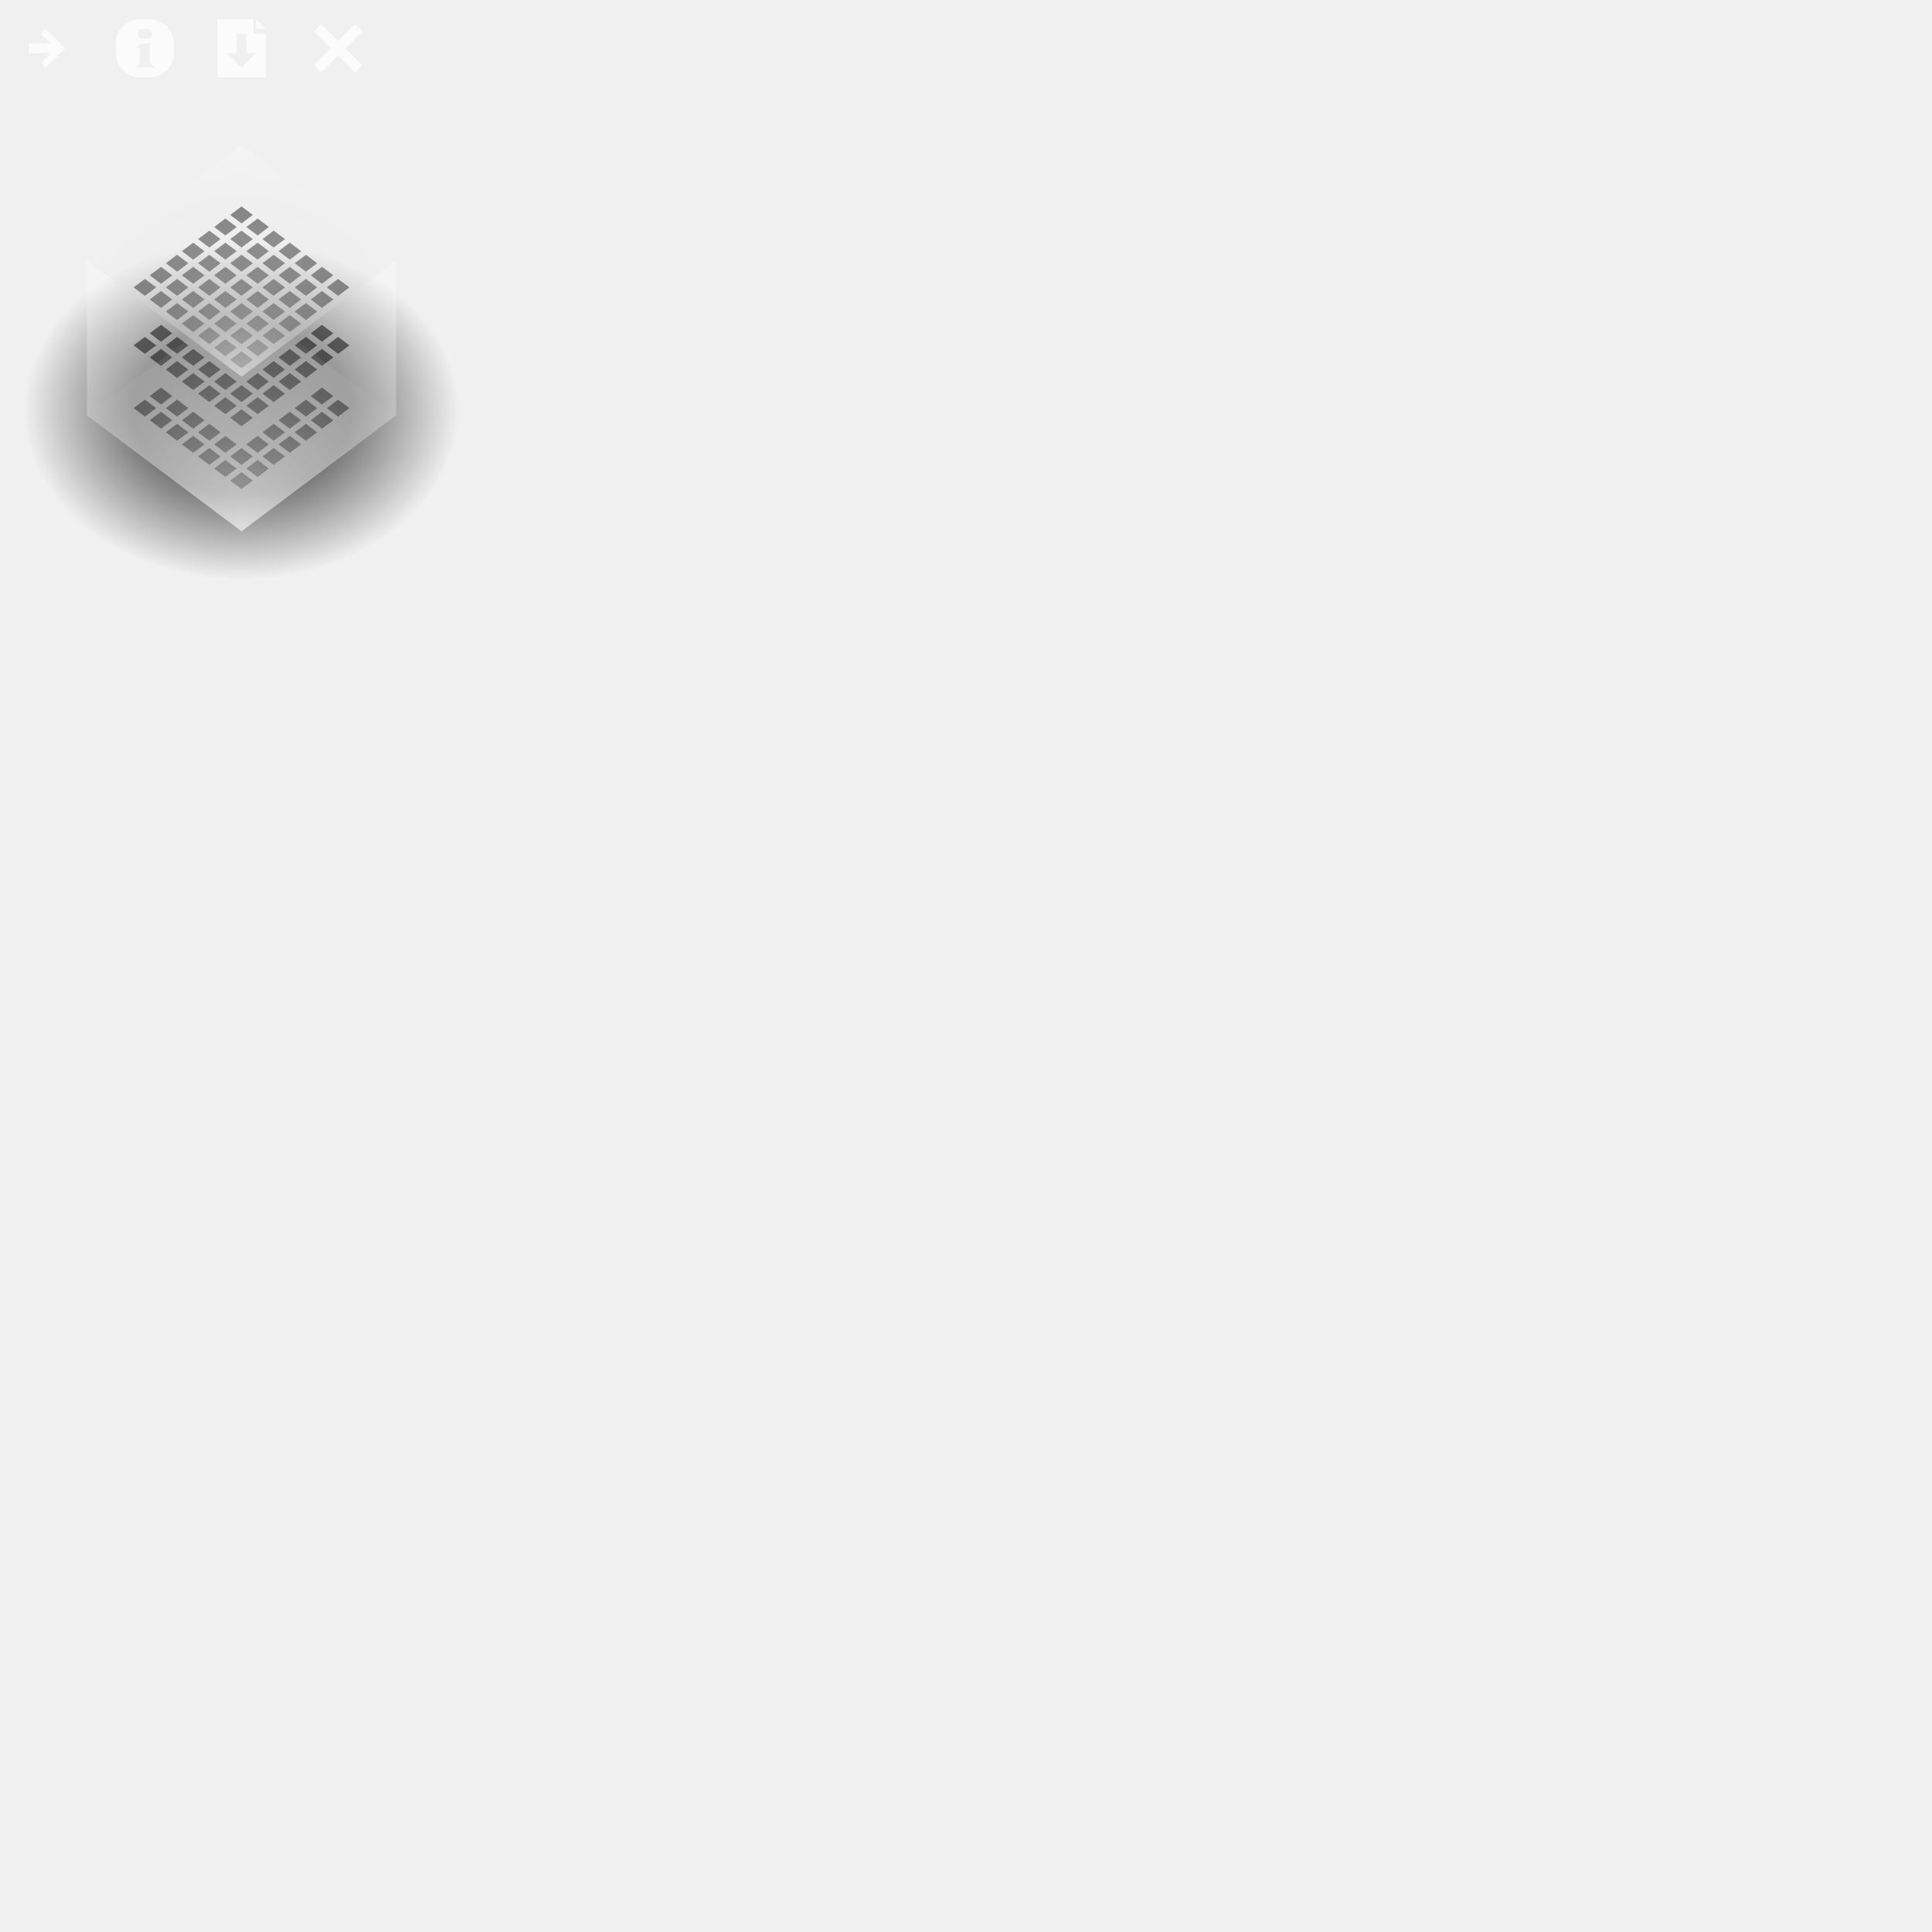
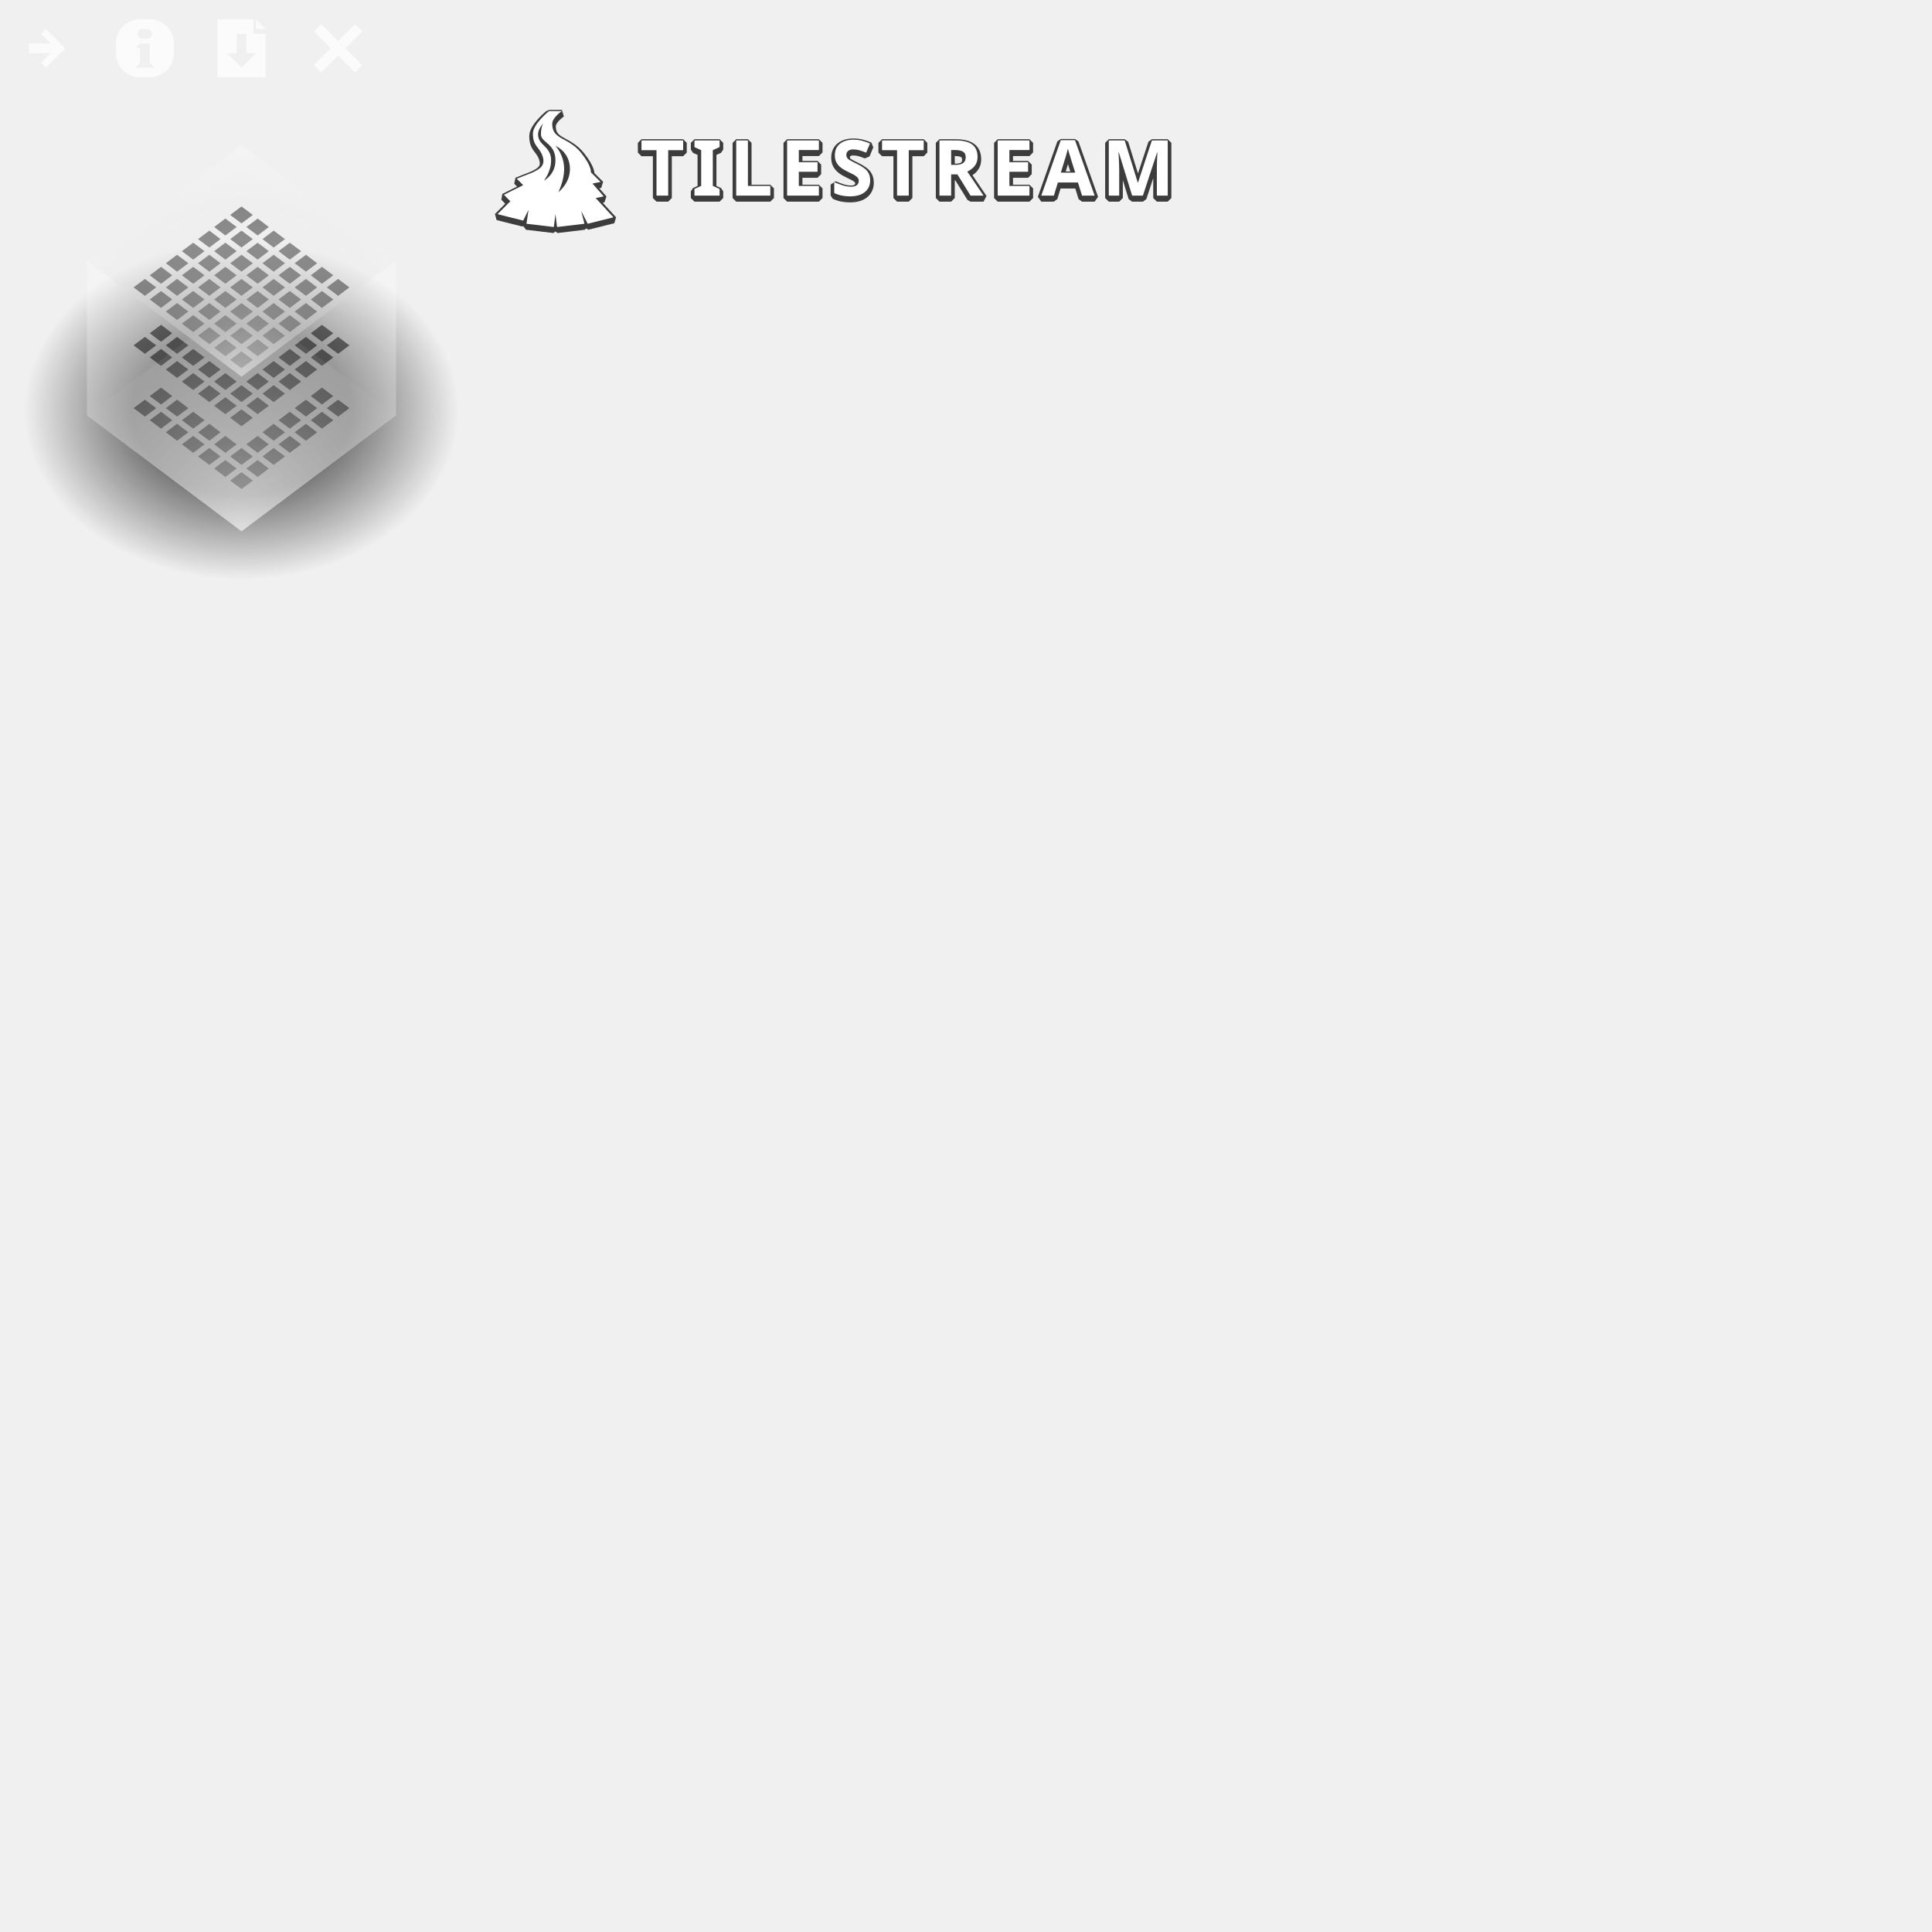
<svg xmlns="http://www.w3.org/2000/svg" xmlns:xlink="http://www.w3.org/1999/xlink" width="400" height="400" id="svg2" version="1.1">
  <defs id="defs4">
    <linearGradient id="linearGradient4146">
      <stop style="stop-color:#000000;stop-opacity:0.502" offset="0" id="stop4148" />
      <stop id="stop4154" offset="0.5" style="stop-color:#000000;stop-opacity:0.502" />
      <stop style="stop-color:#000000;stop-opacity:0;" offset="1" id="stop4150" />
    </linearGradient>
    <linearGradient id="linearGradient4132">
      <stop style="stop-color:#ffffff;stop-opacity:0.502" offset="0" id="stop4134" />
      <stop style="stop-color:#c0c0c0;stop-opacity:0;" offset="1" id="stop4136" />
    </linearGradient>
    <radialGradient xlink:href="#linearGradient4132" id="radialGradient4138" cx="50" cy="654.362" fx="50" fy="654.362" r="32" gradientTransform="matrix(-1.40625,-2.01128e-6,-2.149519e-6,1.500001,120.3139,-271.1816)" gradientUnits="userSpaceOnUse" />
    <radialGradient xlink:href="#linearGradient4132" id="radialGradient4142" gradientUnits="userSpaceOnUse" gradientTransform="matrix(-1.40625,-2.01128e-6,-2.149519e-6,1.500001,120.3139,-239.1816)" cx="50" cy="654.362" fx="50" fy="654.362" r="32" />
    <radialGradient xlink:href="#linearGradient4146" id="radialGradient4152" cx="50" cy="62.5" fx="50" fy="62.5" r="45" gradientTransform="matrix(1,0,0,0.8333333,0,10.41667)" gradientUnits="userSpaceOnUse" />
    <radialGradient xlink:href="#linearGradient4146" id="radialGradient4201" gradientUnits="userSpaceOnUse" gradientTransform="matrix(1,0,0,0.8333333,0,10.41667)" cx="50" cy="62.5" fx="50" fy="62.5" r="45" />
    <radialGradient xlink:href="#linearGradient4132" id="radialGradient4203" gradientUnits="userSpaceOnUse" gradientTransform="matrix(-1.40625,-2.01128e-6,-2.149519e-6,1.500001,120.3139,-271.1816)" cx="50" cy="654.362" fx="50" fy="654.362" r="32" />
    <radialGradient xlink:href="#linearGradient4132" id="radialGradient4205" gradientUnits="userSpaceOnUse" gradientTransform="matrix(-1.40625,-2.01128e-6,-2.149519e-6,1.500001,120.3139,-239.1816)" cx="50" cy="654.362" fx="50" fy="654.362" r="32" />
  </defs>
  <g id="layer2" style="display:none">
    <rect style="color:#000000;fill:#000000;fill-opacity:0.502;fill-rule:nonzero;stroke:none;stroke-width:1;marker:none;visibility:visible;display:inline;overflow:visible;enable-background:accumulate" id="rect4208" width="400" height="400" x="0" y="0" />
  </g>
  <g id="layer1" transform="translate(0,-652.3622)" style="display:inline">
+     <path id="path3833" d="m 113.669,675.862 c 0,0 -3.338,2.669 -3.338,4.669 0,2.667 1.34,2.669 2.006,4.669 0.667,2 -0.673,2.671 -2.006,3.337 l -3.337,1.331 1.331,1.331 -3.994,1.988 1.331,1.35 -2.662,2.662 5.325,1.331 1.106,-2.231 -0.431,2.888 5.662,0.675 0.338,-2.663 0.337,2.663 5.663,-0.675 -0.675,-2.663 1.35,2.663 5.325,-1.331 -3.675,-3.994 1.669,-0.338 -2.325,-2.663 1.669,-0.338 -2.006,-1.987 c 0,0 0.236,-1.209 -2.006,-4.013 -2.667,-3.333 -6,-2.667 -6,-6 0,-1.333 2.006,-2.663 2.006,-2.663 l -2.662,0 z m -1.163,2.513 c -0.169,0.253 -0.506,0.938 -0.506,2.288 0,1.8 3,1.8 3,5.4 0,3 -2.4,4.2 -2.4,4.2 0,0 1.5,-1.8 1.5,-4.2 0,-3 -2.7,-3 -2.7,-5.4 0,-1.043 0.869,-2.032 1.106,-2.288 z M 115,683.062 c 0,0 3,1.2 3,4.8 0,3 -2.4,4.8 -2.4,4.8 0,0 1.2,-2.4 1.2,-4.8 0,-3 -1.8,-4.8 -1.8,-4.8 z" style="opacity:0.75;color:#000000;fill:#000000;fill-opacity:1;fill-rule:nonzero;stroke:#000000;stroke-width:1.5;stroke-linecap:butt;stroke-linejoin:bevel;stroke-miterlimit:4;stroke-opacity:1;stroke-dasharray:none;stroke-dashoffset:0;marker:none;visibility:visible;display:inline;overflow:visible;enable-background:accumulate" />
    <g id="g4194" transform="translate(0,20)">
-       <path transform="matrix(1,0,0,0.9333333,0,659.0288)" d="M 95,62.5 C 95,83.211 74.853,100 50,100 25.147,100 5,83.211 5,62.5 5,41.789 25.147,25 50,25 74.853,25 95,41.789 95,62.5 z" id="path4144" style="color:#000000;fill:url(#radialGradient4201);fill-opacity:1;fill-rule:nonzero;stroke:none;stroke-width:1;marker:none;visibility:visible;display:inline;overflow:visible;enable-background:accumulate" />
+       <path transform="matrix(1,0,0,0.9333333,0,659.0288)" d="m 95,62.5 a 45,37.5 0 1 1 -90,0 45,37.5 0 1 1 90,0 z" id="path4144" style="color:#000000;fill:url(#radialGradient4201);fill-opacity:1;fill-rule:nonzero;stroke:none;stroke-width:1;marker:none;visibility:visible;display:inline;overflow:visible;enable-background:accumulate" />
      <path id="path2987" d="m 50,662.362 -32,24 0,32 32,24 32,-24 0,-32 -32,-24 z" style="color:#000000;fill:#ffffff;fill-opacity:0.251;fill-rule:nonzero;stroke:none;stroke-width:1;marker:none;visibility:visible;display:inline;overflow:visible;enable-background:accumulate" />
      <path id="path3767" d="m 50,675.112 -2.344,1.75 2.344,1.75 2.344,-1.75 -2.344,-1.75 z m -3.344,2.5 -2.312,1.75 2.312,1.75 2.344,-1.75 -2.344,-1.75 z m 6.688,0 -2.344,1.75 2.344,1.75 2.312,-1.75 -2.312,-1.75 z m -10,2.5 -2.344,1.75 2.344,1.75 2.312,-1.75 -2.312,-1.75 z m 6.656,0 -2.344,1.75 2.344,1.75 2.344,-1.75 -2.344,-1.75 z m 6.656,0 -2.312,1.75 2.312,1.75 2.344,-1.75 -2.344,-1.75 z m -16.656,2.5 -2.344,1.75 2.344,1.75 2.344,-1.75 -2.344,-1.75 z m 6.656,0 -2.312,1.75 2.312,1.75 2.344,-1.75 -2.344,-1.75 z m 6.688,0 -2.344,1.75 2.344,1.75 2.312,-1.75 -2.312,-1.75 z m 6.656,0 -2.344,1.75 2.344,1.75 2.344,-1.75 -2.344,-1.75 z m -23.344,2.5 -2.312,1.75 2.312,1.75 2.344,-1.75 -2.344,-1.75 z m 6.688,0 -2.344,1.75 2.344,1.75 2.312,-1.75 -2.312,-1.75 z m 6.656,0 -2.344,1.75 2.344,1.75 2.344,-1.75 -2.344,-1.75 z m 6.656,0 -2.312,1.75 2.312,1.75 2.344,-1.75 -2.344,-1.75 z m 6.688,0 -2.344,1.75 2.344,1.75 2.312,-1.75 -2.312,-1.75 z m -30,2.5 -2.344,1.75 2.344,1.75 2.312,-1.75 -2.312,-1.75 z m 6.656,0 -2.344,1.75 2.344,1.75 2.344,-1.75 -2.344,-1.75 z m 6.656,0 -2.312,1.75 2.312,1.75 2.344,-1.75 -2.344,-1.75 z m 6.688,0 -2.344,1.75 2.344,1.75 2.312,-1.75 -2.312,-1.75 z m 6.656,0 -2.344,1.75 2.344,1.75 2.344,-1.75 -2.344,-1.75 z m 6.656,0 -2.312,1.75 2.312,1.75 2.344,-1.75 -2.344,-1.75 z m -36.656,2.5 -2.344,1.75 2.344,1.75 2.344,-1.75 -2.344,-1.75 z m 6.656,0 -2.312,1.75 2.312,1.75 2.344,-1.75 -2.344,-1.75 z m 6.688,0 -2.344,1.75 2.344,1.75 2.312,-1.75 -2.312,-1.75 z m 6.656,0 -2.344,1.75 2.344,1.75 2.344,-1.75 -2.344,-1.75 z m 6.656,0 -2.312,1.75 2.312,1.75 2.344,-1.75 -2.344,-1.75 z m 6.688,0 -2.344,1.75 2.344,1.75 2.312,-1.75 -2.312,-1.75 z m 6.656,0 -2.344,1.75 2.344,1.75 2.344,-1.75 -2.344,-1.75 z m -36.656,2.5 -2.344,1.75 2.344,1.75 2.312,-1.75 -2.312,-1.75 z m 6.656,0 -2.344,1.75 2.344,1.75 2.344,-1.75 -2.344,-1.75 z m 6.656,0 -2.312,1.75 2.312,1.75 2.344,-1.75 -2.344,-1.75 z m 6.688,0 -2.344,1.75 2.344,1.75 2.312,-1.75 -2.312,-1.75 z m 6.656,0 -2.344,1.75 2.344,1.75 2.344,-1.75 -2.344,-1.75 z m 6.656,0 -2.312,1.75 2.312,1.75 2.344,-1.75 -2.344,-1.75 z m -30,2.5 -2.312,1.75 2.312,1.75 2.344,-1.75 -2.344,-1.75 z m 6.688,0 -2.344,1.75 2.344,1.75 2.312,-1.75 -2.312,-1.75 z m 6.656,0 -2.344,1.75 2.344,1.75 2.344,-1.75 -2.344,-1.75 z m 6.656,0 -2.312,1.75 2.312,1.75 2.344,-1.75 -2.344,-1.75 z m 6.688,0 -2.344,1.75 2.344,1.75 2.312,-1.75 -2.312,-1.75 z m -23.344,2.5 -2.344,1.75 2.344,1.75 2.344,-1.75 -2.344,-1.75 z m 6.656,0 -2.312,1.75 2.312,1.75 2.344,-1.75 -2.344,-1.75 z m 6.688,0 -2.344,1.75 2.344,1.75 2.312,-1.75 -2.312,-1.75 z m 6.656,0 -2.344,1.75 2.344,1.75 2.344,-1.75 -2.344,-1.75 z m -26.656,2 -2.344,1.75 2.344,1.75 2.312,-1.75 -2.312,-1.75 z m 33.312,0 -2.312,1.75 2.312,1.75 2.344,-1.75 -2.344,-1.75 z m -23.312,0.5 -2.344,1.75 2.344,1.75 2.312,-1.75 -2.312,-1.75 z m 6.656,0 -2.344,1.75 2.344,1.75 2.344,-1.75 -2.344,-1.75 z m 6.656,0 -2.312,1.75 2.312,1.75 2.344,-1.75 -2.344,-1.75 z m -26.656,2 -2.344,1.75 2.344,1.75 2.344,-1.75 -2.344,-1.75 z m 6.656,0 -2.312,1.75 2.312,1.75 2.344,-1.75 -2.344,-1.75 z m 26.688,0 -2.344,1.75 2.344,1.75 2.312,-1.75 -2.312,-1.75 z m 6.656,0 -2.344,1.75 2.344,1.75 2.344,-1.75 -2.344,-1.75 z m -23.344,0.5 -2.312,1.75 2.312,1.75 2.344,-1.75 -2.344,-1.75 z m 6.688,0 -2.344,1.75 2.344,1.75 2.312,-1.75 -2.312,-1.75 z m -20,2 -2.344,1.75 2.344,1.75 2.312,-1.75 -2.312,-1.75 z m 6.656,0 -2.344,1.75 2.344,1.75 2.344,-1.75 -2.344,-1.75 z m 20,0 -2.344,1.75 2.344,1.75 2.344,-1.75 -2.344,-1.75 z m 6.656,0 -2.312,1.75 2.312,1.75 2.344,-1.75 -2.344,-1.75 z m -16.656,0.5 -2.344,1.75 2.344,1.75 2.344,-1.75 -2.344,-1.75 z m -13.344,2 -2.312,1.75 2.312,1.75 2.344,-1.75 -2.344,-1.75 z m 6.688,0 -2.344,1.75 2.344,1.75 2.312,-1.75 -2.312,-1.75 z m 13.312,0 -2.312,1.75 2.312,1.75 2.344,-1.75 -2.344,-1.75 z m 6.688,0 -2.344,1.75 2.344,1.75 2.312,-1.75 -2.312,-1.75 z m -23.344,2.5 -2.344,1.75 2.344,1.75 2.344,-1.75 -2.344,-1.75 z m 6.656,0 -2.312,1.75 2.312,1.75 2.344,-1.75 -2.344,-1.75 z m 6.688,0 -2.344,1.75 2.344,1.75 2.312,-1.75 -2.312,-1.75 z m 6.656,0 -2.344,1.75 2.344,1.75 2.344,-1.75 -2.344,-1.75 z m -16.656,2.5 -2.344,1.75 2.344,1.75 2.312,-1.75 -2.312,-1.75 z m 6.656,0 -2.344,1.75 2.344,1.75 2.344,-1.75 -2.344,-1.75 z m 6.656,0 -2.312,1.75 2.312,1.75 2.344,-1.75 -2.344,-1.75 z m -23.312,0.5 -2.344,1.75 2.344,1.75 2.312,-1.75 -2.312,-1.75 z m 33.312,0 -2.312,1.75 2.312,1.75 2.344,-1.75 -2.344,-1.75 z m -20,2 -2.312,1.75 2.312,1.75 2.344,-1.75 -2.344,-1.75 z m 6.688,0 -2.344,1.75 2.344,1.75 2.312,-1.75 -2.312,-1.75 z m -23.344,0.5 -2.344,1.75 2.344,1.75 2.344,-1.75 -2.344,-1.75 z m 6.656,0 -2.312,1.75 2.312,1.75 2.344,-1.75 -2.344,-1.75 z m 26.688,0 -2.344,1.75 2.344,1.75 2.312,-1.75 -2.312,-1.75 z m 6.656,0 -2.344,1.75 2.344,1.75 2.344,-1.75 -2.344,-1.75 z m -20,2 -2.344,1.75 2.344,1.75 2.344,-1.75 -2.344,-1.75 z m -16.656,0.5 -2.344,1.75 2.344,1.75 2.312,-1.75 -2.312,-1.75 z m 6.656,0 -2.344,1.75 2.344,1.75 2.344,-1.75 -2.344,-1.75 z m 20,0 -2.344,1.75 2.344,1.75 2.344,-1.75 -2.344,-1.75 z m 6.656,0 -2.312,1.75 2.312,1.75 2.344,-1.75 -2.344,-1.75 z m -30,2.5 -2.312,1.75 2.312,1.75 2.344,-1.75 -2.344,-1.75 z m 6.688,0 -2.344,1.75 2.344,1.75 2.312,-1.75 -2.312,-1.75 z m 13.312,0 -2.312,1.75 2.312,1.75 2.344,-1.75 -2.344,-1.75 z m 6.688,0 -2.344,1.75 2.344,1.75 2.312,-1.75 -2.312,-1.75 z m -23.344,2.5 -2.344,1.75 2.344,1.75 2.344,-1.75 -2.344,-1.75 z m 6.656,0 -2.312,1.75 2.312,1.75 2.344,-1.75 -2.344,-1.75 z m 6.688,0 -2.344,1.75 2.344,1.75 2.312,-1.75 -2.312,-1.75 z m 6.656,0 -2.344,1.75 2.344,1.75 2.344,-1.75 -2.344,-1.75 z m -16.656,2.5 -2.344,1.75 2.344,1.75 2.312,-1.75 -2.312,-1.75 z m 6.656,0 -2.344,1.75 2.344,1.75 2.344,-1.75 -2.344,-1.75 z m 6.656,0 -2.312,1.75 2.312,1.75 2.344,-1.75 -2.344,-1.75 z m -10,2.5 -2.312,1.75 2.312,1.75 2.344,-1.75 -2.344,-1.75 z m 6.688,0 -2.344,1.75 2.344,1.75 2.312,-1.75 -2.312,-1.75 z m -3.344,2.5 -2.344,1.75 2.344,1.75 2.344,-1.75 -2.344,-1.75 z" style="color:#000000;fill:#000000;fill-opacity:0.502;fill-rule:nonzero;stroke:none;stroke-width:1;marker:none;visibility:visible;display:inline;overflow:visible;enable-background:accumulate" />
      <path style="color:#000000;fill:url(#radialGradient4203);fill-opacity:1;fill-rule:nonzero;stroke:none;stroke-width:1;marker:none;visibility:visible;display:inline;overflow:visible;enable-background:accumulate" d="m 50,710.362 -32,-24 32,-24 32,24 -32,24 z" id="path4130" />
      <path id="path4140" d="m 50,742.362 -32,-24 32,-24 32,24 -32,24 z" style="color:#000000;fill:url(#radialGradient4205);fill-opacity:1;fill-rule:nonzero;stroke:none;stroke-width:1;marker:none;visibility:visible;display:inline;overflow:visible;enable-background:accumulate" />
    </g>
+     <path style="color:#000000;fill:#ffffff;fill-opacity:1;fill-rule:nonzero;stroke:none;stroke-width:1;marker:none;visibility:visible;display:inline;overflow:visible;enable-background:accumulate" d="m 113.669,675.362 c 0,0 -3.338,2.669 -3.338,4.669 0,2.667 1.34,2.669 2.006,4.669 0.667,2 -0.673,2.671 -2.006,3.337 l -3.337,1.331 1.331,1.331 -3.994,1.988 1.331,1.35 -2.662,2.662 5.325,1.331 1.106,-2.231 -0.431,2.888 5.662,0.675 0.338,-2.663 0.337,2.663 5.663,-0.675 -0.675,-2.663 1.35,2.663 5.325,-1.331 -3.675,-3.994 1.669,-0.338 -2.325,-2.663 1.669,-0.338 -2.006,-1.987 c 0,0 0.236,-1.209 -2.006,-4.013 -2.667,-3.333 -6,-2.667 -6,-6 0,-1.333 2.006,-2.663 2.006,-2.663 l -2.662,0 z m -1.163,2.513 c -0.169,0.253 -0.506,0.938 -0.506,2.288 0,1.8 3,1.8 3,5.4 0,3 -2.4,4.2 -2.4,4.2 0,0 1.5,-1.8 1.5,-4.2 0,-3 -2.7,-3 -2.7,-5.4 0,-1.043 0.869,-2.032 1.106,-2.288 z M 115,682.562 c 0,0 3,1.2 3,4.8 0,3 -2.4,4.8 -2.4,4.8 0,0 1.2,-2.4 1.2,-4.8 0,-3 -1.8,-4.8 -1.8,-4.8 z" id="path5994" />
+     <text id="text3812" y="693.362" x="132.5" style="font-size:16px;font-style:normal;font-variant:normal;font-weight:bold;font-stretch:normal;text-indent:0;text-align:start;text-decoration:none;line-height:110%;letter-spacing:1.5px;word-spacing:normal;text-transform:none;direction:ltr;block-progression:tb;writing-mode:lr-tb;text-anchor:start;baseline-shift:baseline;opacity:0.75;color:#000000;fill:#000000;fill-opacity:1;fill-rule:nonzero;stroke:#000000;stroke-width:1.5;stroke-linecap:butt;stroke-linejoin:bevel;stroke-miterlimit:4;stroke-opacity:1;stroke-dasharray:none;stroke-dashoffset:0;marker:none;visibility:visible;display:inline;overflow:visible;enable-background:accumulate;font-family:PetitaBold;-inkscape-font-specification:PetitaBold Bold" xml:space="preserve">
+       <tspan dx="0 0 0 0 0 0 0 -0.419 -0.419 -0.419" y="693.362" x="132.5" id="tspan3814">TILESTREAM</tspan>
+     </text>
+     <text xml:space="preserve" style="font-size:16px;font-style:normal;font-variant:normal;font-weight:bold;font-stretch:normal;text-indent:0;text-align:start;text-decoration:none;line-height:110%;letter-spacing:1.5px;word-spacing:normal;text-transform:none;direction:ltr;block-progression:tb;writing-mode:lr-tb;text-anchor:start;baseline-shift:baseline;color:#000000;fill:#ffffff;fill-opacity:1;fill-rule:nonzero;stroke:none;stroke-width:2;marker:none;visibility:visible;display:inline;overflow:visible;enable-background:accumulate;font-family:PetitaBold;-inkscape-font-specification:PetitaBold Bold" x="132.5" y="692.862" id="text3808">
+       <tspan id="tspan3810" x="132.5" y="692.862" dx="0 0 0 0 0 0 0 -0.419 -0.419 -0.419">TILESTREAM</tspan>
+     </text>
  </g>
  <path style="color:#000000;fill:#ffffff;fill-opacity:0.753;fill-rule:nonzero;stroke:none;stroke-width:1;marker:none;visibility:visible;display:inline;overflow:visible;enable-background:accumulate" d="m 9.5,6 -1,1 2,2 -4.5,0 0,2 4.5,0 -2,2 1,1 4,-4 z" id="path4212" />
  <path style="color:#000000;fill:#ffffff;fill-opacity:0.753;fill-rule:nonzero;stroke:none;stroke-width:1;marker:none;visibility:visible;display:inline;overflow:visible;enable-background:accumulate" d="m 45,4 0,12 10,0 0,-9 -2.5,0 0,-3 -7.5,0 z m 8,0 0,2 2,0 -2,-2 z m -4,3 2,0 0,4 2,0 -3,3 -3,-3 2,0 0,-4 z" id="path4219" />
  <path style="color:#000000;fill:#ffffff;fill-opacity:0.753;fill-rule:nonzero;stroke:none;stroke-width:1;marker:none;visibility:visible;display:inline;overflow:visible;enable-background:accumulate" d="M 29 4 C 26.23 4 24 6.23 24 9 L 24 11 C 24 13.77 26.23 16 29 16 L 31 16 C 33.77 16 36 13.77 36 11 L 36 9 C 36 6.23 33.77 4 31 4 L 29 4 z M 29.5 6 L 30.5 6 C 31.054 6 31.5 6.446 31.5 7 C 31.5 7.554 31.054 8 30.5 8 L 29.5 8 C 28.946 8 28.5 7.554 28.5 7 C 28.5 6.446 28.946 6 29.5 6 z M 29 9 L 31 9 L 31 13 L 32 14 L 28 14 L 29 13 L 29 10 L 28 10 L 29 9 z " id="rect4232" />
  <path style="color:#000000;fill:#ffffff;fill-opacity:0.753;fill-rule:nonzero;stroke:none;stroke-width:1;marker:none;visibility:visible;display:inline;overflow:visible;enable-background:accumulate" d="M 66.5,5 65,6.5 68.5,10 65,13.5 66.5,15 70,11.5 73.5,15 75,13.5 71.5,10 75,6.5 73.5,5 70,8.5 z" id="path3007" />
</svg>
